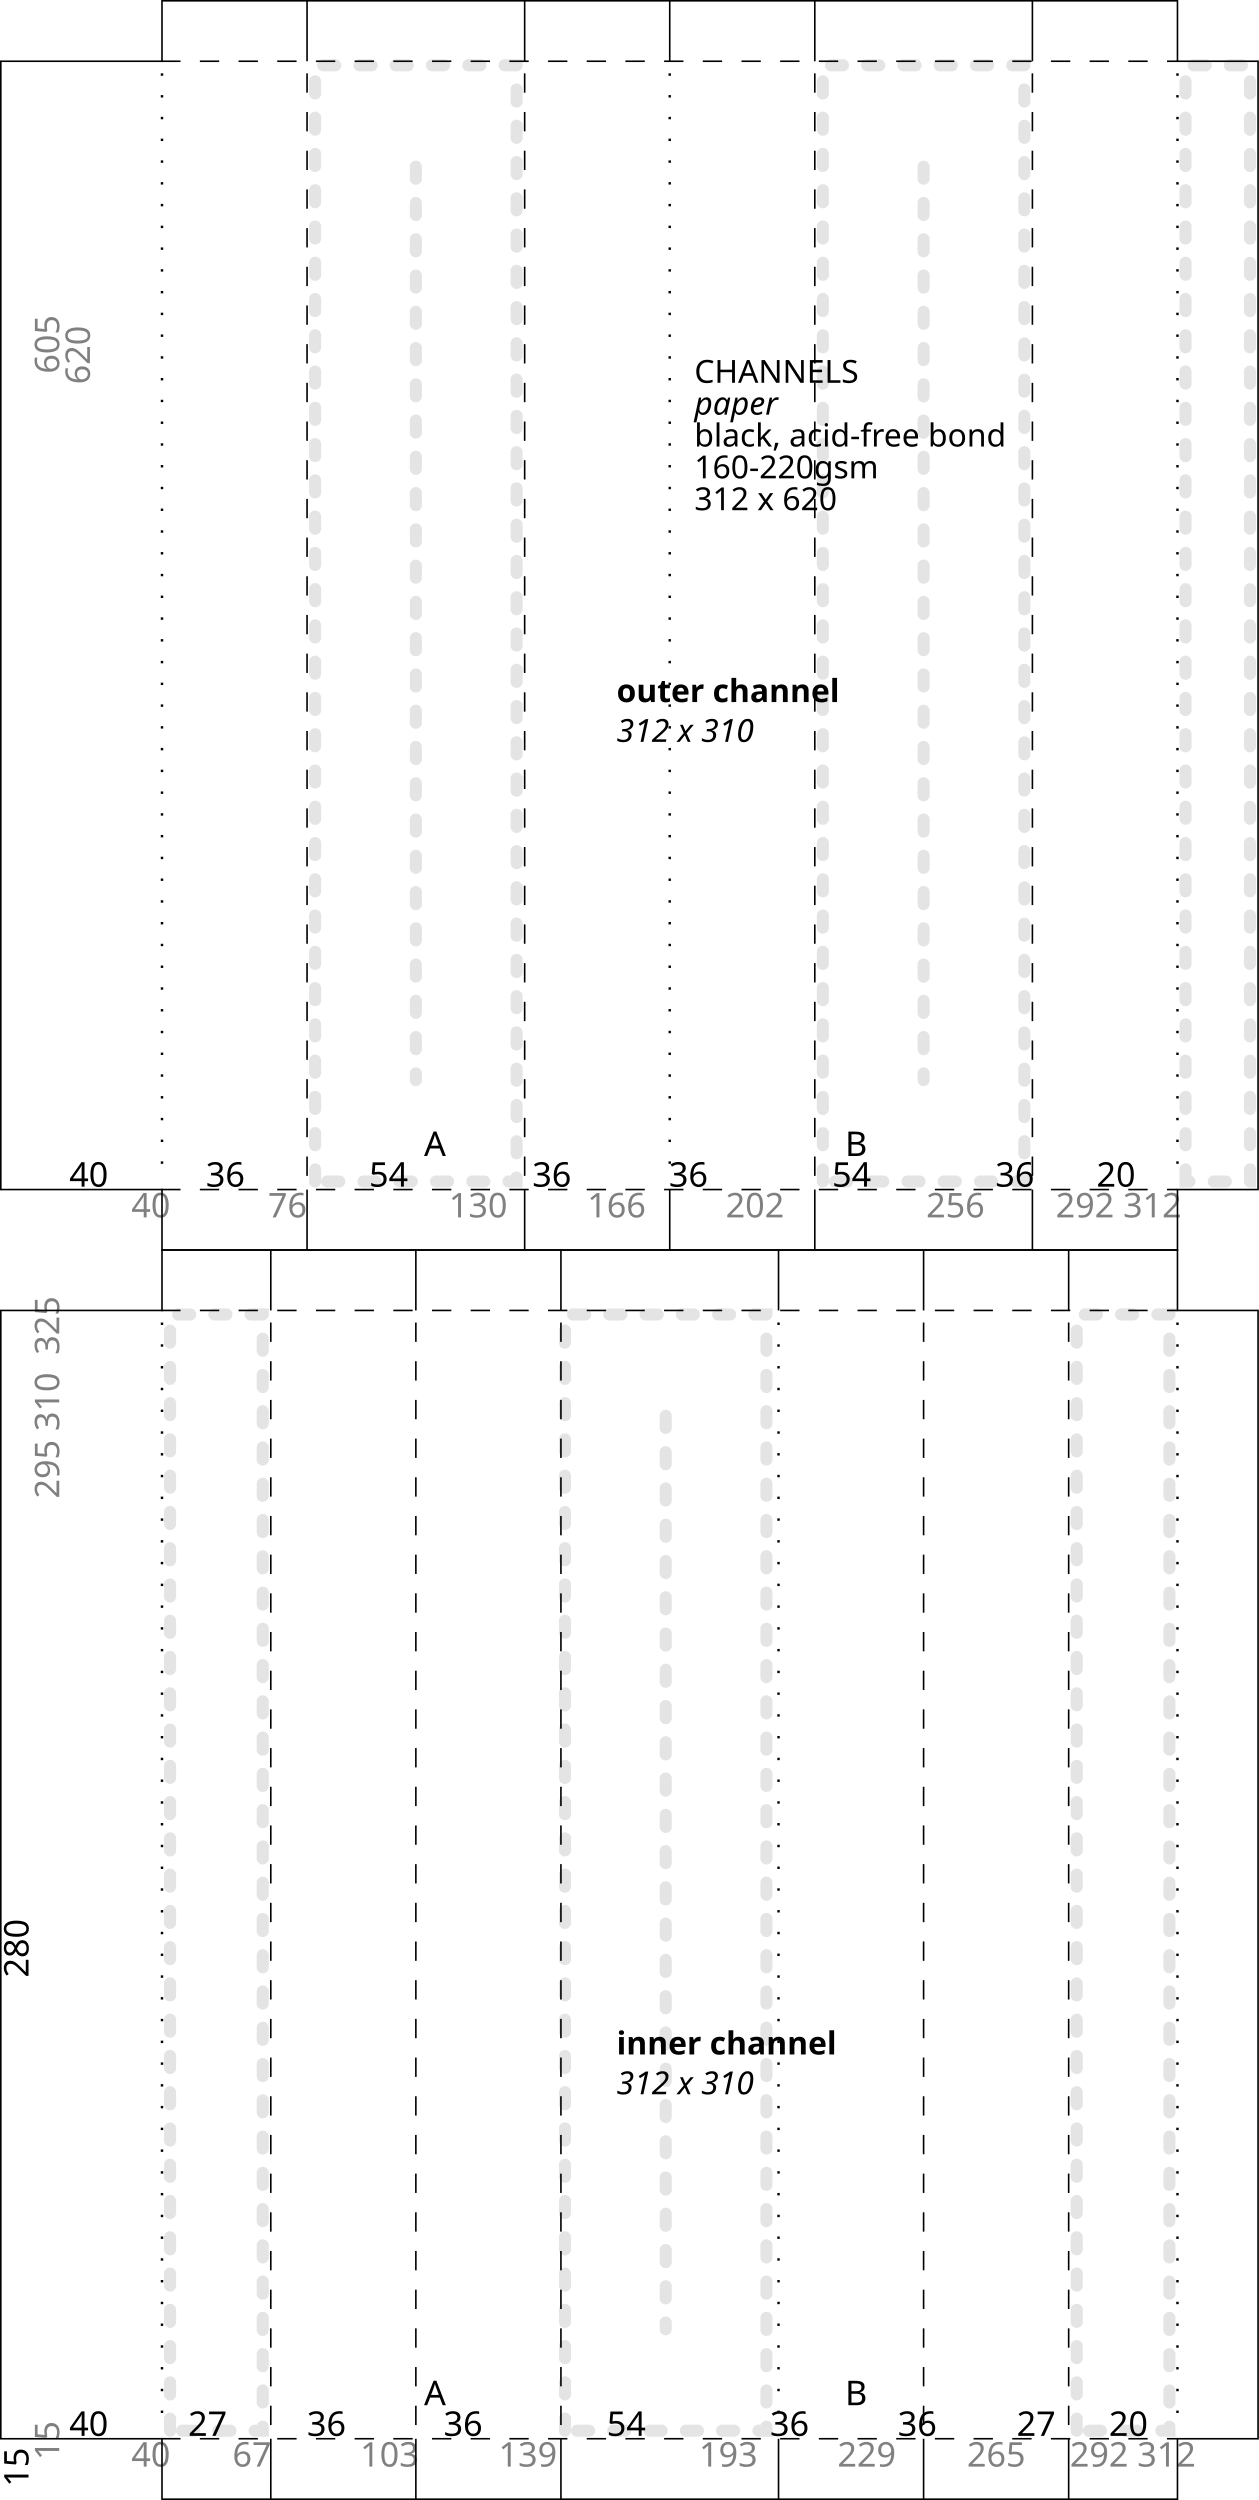
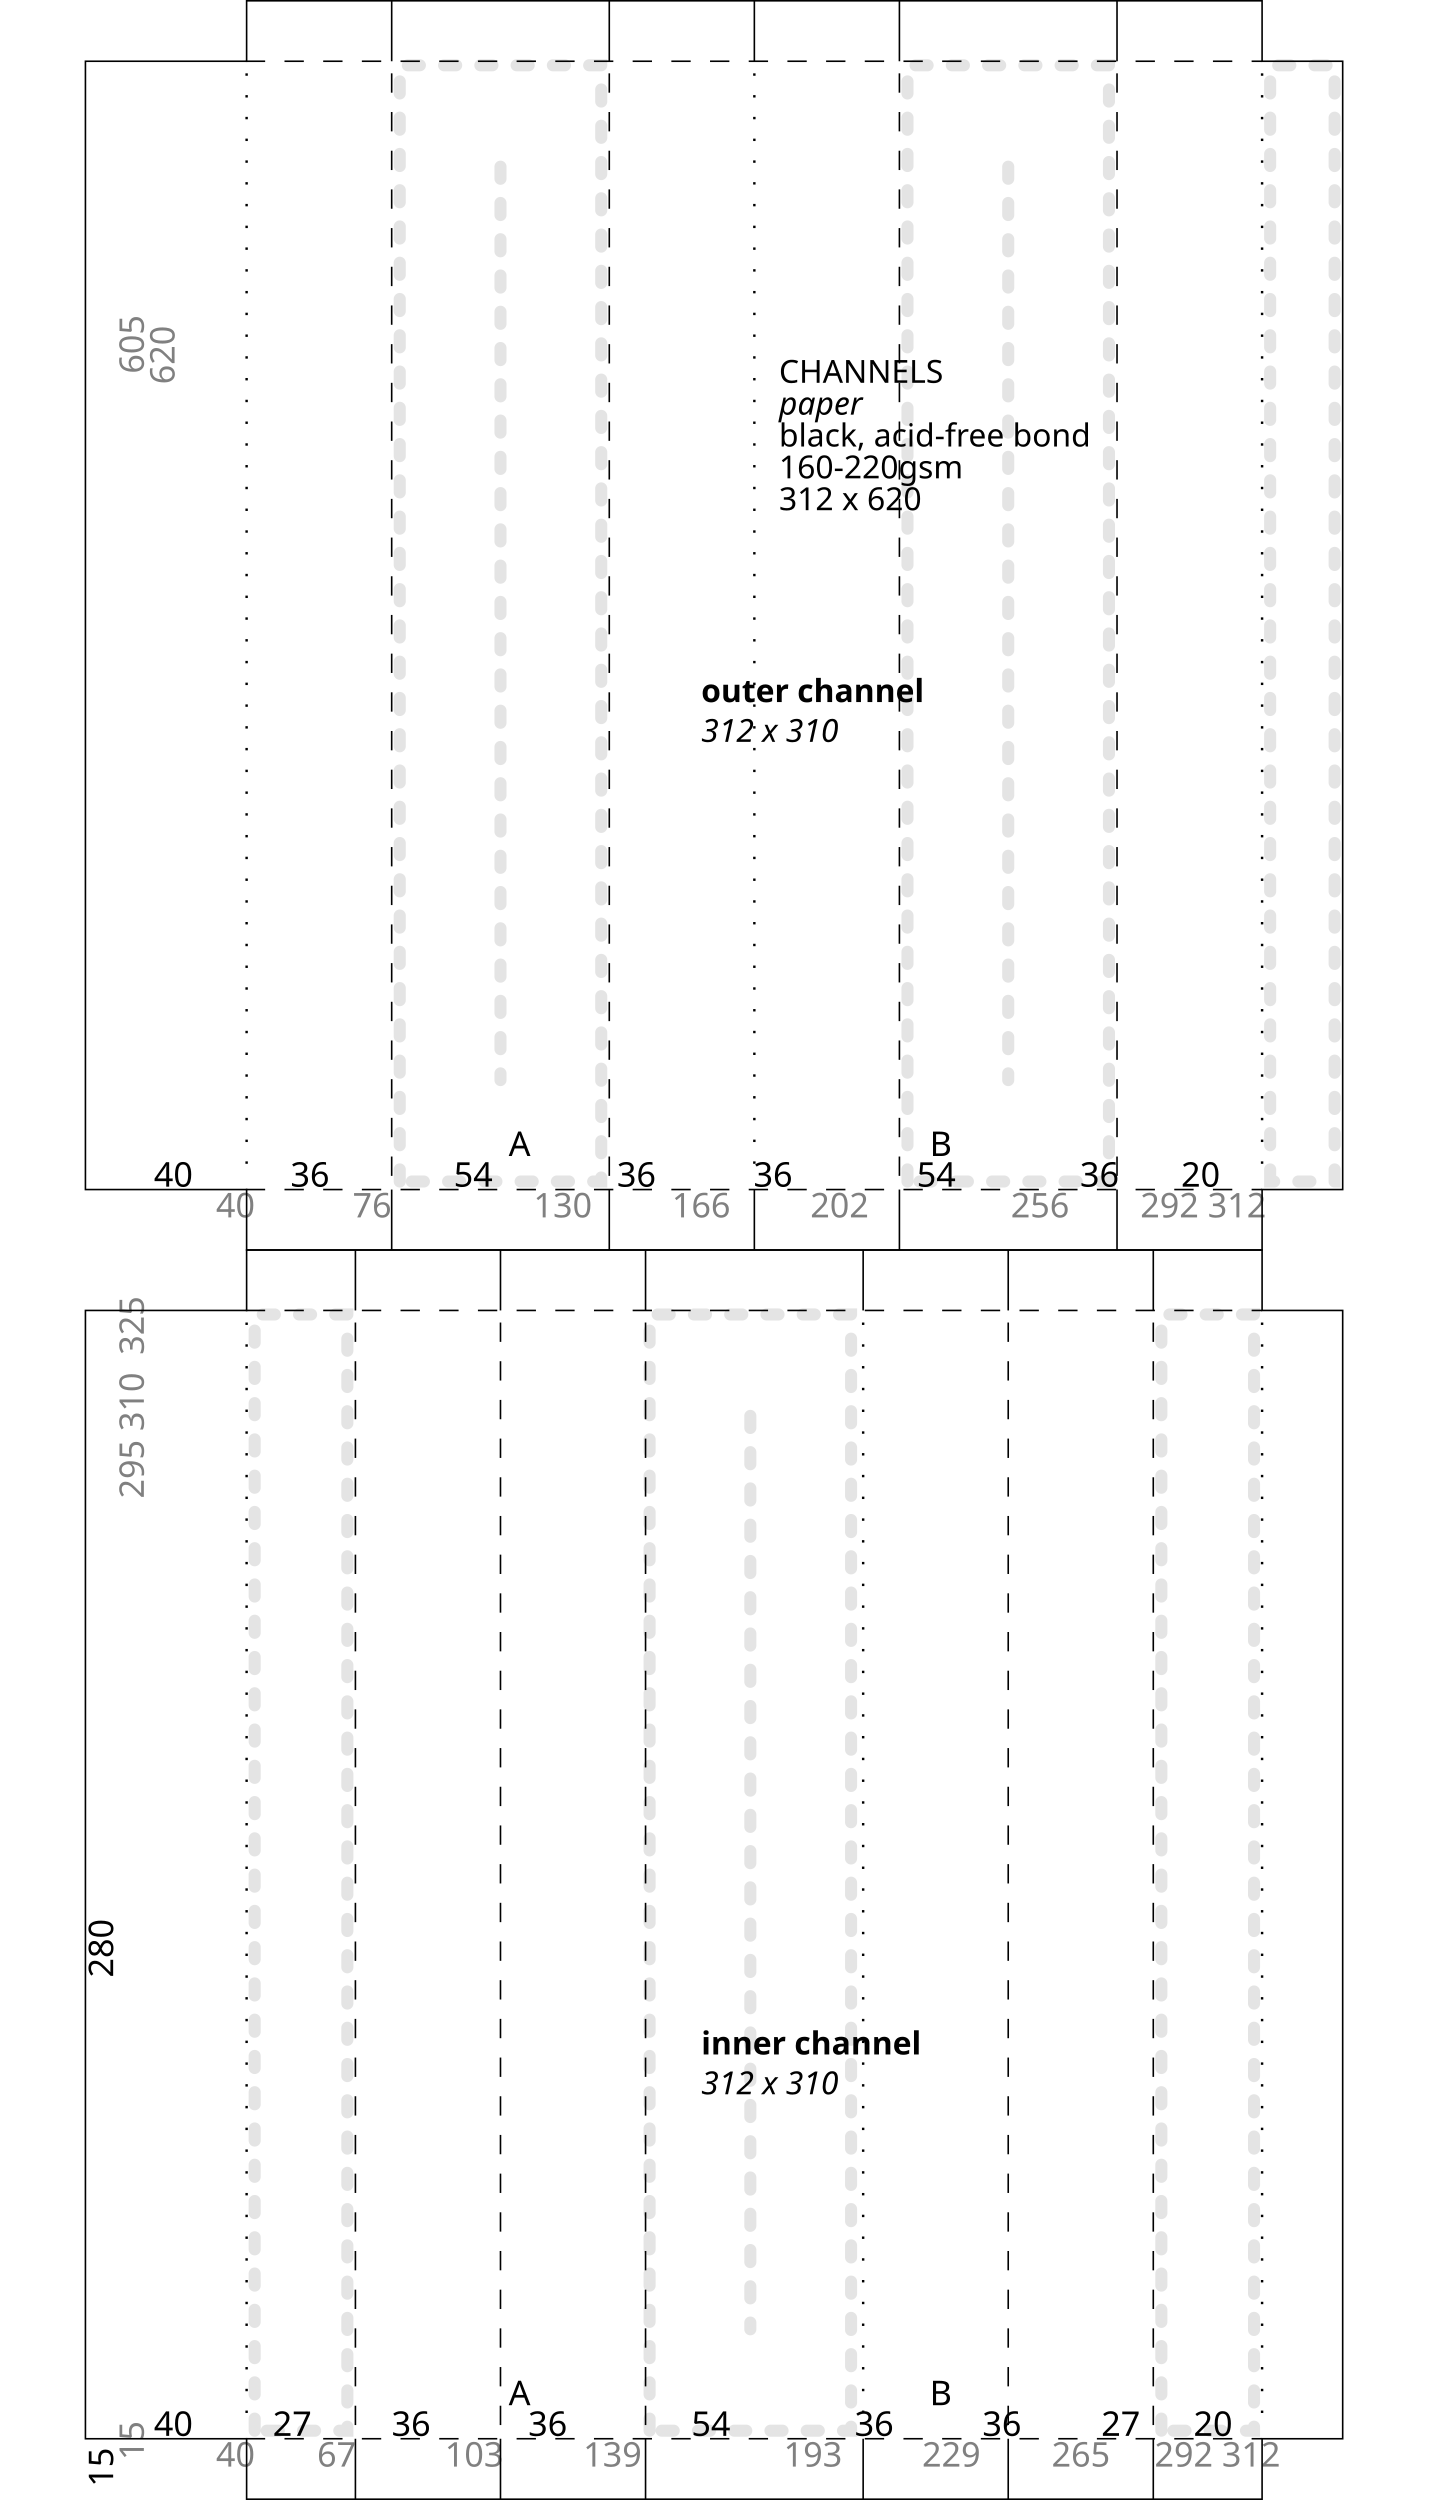
- <svg xmlns="http://www.w3.org/2000/svg" version="1.1" id="svg7883" height="620.4mm" width="312.4mm" viewBox="0 0 1180.724 2344.819">
+ <svg xmlns="http://www.w3.org/2000/svg" version="1.1" id="svg7883" height="620.4mm" width="355mm" viewBox="0 0 1341.732 2344.819">
  <defs id="defs7885" />
  <g id="layer1" transform="translate(54.04717,300.2629)">
-     <path style="display:inline;fill:none;stroke:#000000;stroke-width:2.268;stroke-linecap:butt;stroke-linejoin:miter;stroke-miterlimit:4;stroke-dasharray:2.268, 18.142;stroke-dashoffset:0;stroke-opacity:1" d="M 97.89,-231.477 V 804.114" id="path10007-7" />
-     <path id="path10009-6" d="M 233.953,-231.477 V 804.114" style="display:inline;fill:none;stroke:#000000;stroke-width:1.512;stroke-linecap:butt;stroke-linejoin:miter;stroke-miterlimit:4;stroke-dasharray:18.142, 18.142;stroke-dashoffset:0;stroke-opacity:1" />
-     <path style="display:inline;fill:none;stroke:#000000;stroke-width:1.512;stroke-linecap:butt;stroke-linejoin:miter;stroke-miterlimit:4;stroke-dasharray:18.142, 18.142;stroke-dashoffset:0;stroke-opacity:1" d="M 438.047,-231.476 V 804.115" id="path10011-1" />
-     <path id="path10013-4" d="M 574.11,-231.477 V 804.114" style="display:inline;fill:none;stroke:#000000;stroke-width:2.268;stroke-linecap:butt;stroke-linejoin:miter;stroke-miterlimit:4;stroke-dasharray:2.268, 18.142;stroke-dashoffset:0;stroke-opacity:1" />
-     <path style="display:inline;fill:none;stroke:#000000;stroke-width:1.512;stroke-linecap:butt;stroke-linejoin:miter;stroke-miterlimit:4;stroke-dasharray:18.142, 18.142;stroke-dashoffset:0;stroke-opacity:1" d="M 710.173,-231.477 V 804.114" id="path10015-2" />
-     <path id="path10017-3" d="M 914.268,-231.477 V 804.114" style="display:inline;fill:none;stroke:#000000;stroke-width:1.512;stroke-linecap:butt;stroke-linejoin:miter;stroke-miterlimit:4;stroke-dasharray:18.142, 18.142;stroke-dashoffset:0;stroke-opacity:1" />
-     <path style="display:inline;fill:none;stroke:#000000;stroke-width:2.268;stroke-linecap:butt;stroke-linejoin:miter;stroke-miterlimit:4;stroke-dasharray:2.268, 18.142;stroke-dashoffset:0;stroke-opacity:1" d="M 1050.331,-231.477 V 804.114" id="path10019-2" />
-     <text transform="matrix(0,-1.000001,0.9999987,0,0,0)" id="text7351-8" y="-27.288" x="-2032.081" style="font-style:normal;font-variant:normal;font-weight:normal;font-stretch:normal;font-size:12.8px;line-height:90%;font-family:'Trebuchet MS';-inkscape-font-specification:Sans;letter-spacing:0px;word-spacing:0px;writing-mode:lr-tb;display:inline;fill:#000000;fill-opacity:1;stroke:none;stroke-width:1.067" xml:space="preserve">
-       <tspan y="-27.288" x="-2032.081" id="tspan7353-9" style="font-size:32px;line-height:90%;fill:#000000;fill-opacity:1;stroke-width:1.067">15                                                     280</tspan>
-       <tspan y="1.512" x="-2032.081" style="font-size:32px;line-height:90%;fill:#000000;fill-opacity:0.498;stroke-width:1.067" id="tspan1447">   15                                                                                                        295 310  325                                                                                                        605 </tspan>
-       <tspan y="30.312" x="-2032.081" style="font-size:32px;line-height:90%;fill:#000000;fill-opacity:0.498;stroke-width:1.067" id="tspan1449">                                                                                                                                                                                                                                             620</tspan>
+     <path style="display:inline;fill:none;stroke:#000000;stroke-width:2.268;stroke-linecap:butt;stroke-linejoin:miter;stroke-miterlimit:4;stroke-dasharray:2.268, 18.142;stroke-dashoffset:0;stroke-opacity:1" d="M 177.26,-231.477 V 804.114" id="path10007-7" />
+     <path id="path10009-6" d="M 313.323,-231.477 V 804.114" style="display:inline;fill:none;stroke:#000000;stroke-width:1.512;stroke-linecap:butt;stroke-linejoin:miter;stroke-miterlimit:4;stroke-dasharray:18.142, 18.142;stroke-dashoffset:0;stroke-opacity:1" />
+     <path style="display:inline;fill:none;stroke:#000000;stroke-width:1.512;stroke-linecap:butt;stroke-linejoin:miter;stroke-miterlimit:4;stroke-dasharray:18.142, 18.142;stroke-dashoffset:0;stroke-opacity:1" d="M 517.417,-231.476 V 804.115" id="path10011-1" />
+     <path id="path10013-4" d="M 653.48,-231.477 V 804.114" style="display:inline;fill:none;stroke:#000000;stroke-width:2.268;stroke-linecap:butt;stroke-linejoin:miter;stroke-miterlimit:4;stroke-dasharray:2.268, 18.142;stroke-dashoffset:0;stroke-opacity:1" />
+     <path style="display:inline;fill:none;stroke:#000000;stroke-width:1.512;stroke-linecap:butt;stroke-linejoin:miter;stroke-miterlimit:4;stroke-dasharray:18.142, 18.142;stroke-dashoffset:0;stroke-opacity:1" d="M 789.543,-231.477 V 804.114" id="path10015-2" />
+     <path id="path10017-3" d="M 993.638,-231.477 V 804.114" style="display:inline;fill:none;stroke:#000000;stroke-width:1.512;stroke-linecap:butt;stroke-linejoin:miter;stroke-miterlimit:4;stroke-dasharray:18.142, 18.142;stroke-dashoffset:0;stroke-opacity:1" />
+     <path style="display:inline;fill:none;stroke:#000000;stroke-width:2.268;stroke-linecap:butt;stroke-linejoin:miter;stroke-miterlimit:4;stroke-dasharray:2.268, 18.142;stroke-dashoffset:0;stroke-opacity:1" d="M 1129.7,-231.477 V 804.114" id="path10019-2" />
+     <text transform="matrix(0,-1.000001,0.9999987,0,0,0)" id="text7351-8" y="52.083" x="-2032.081" style="font-style:normal;font-variant:normal;font-weight:normal;font-stretch:normal;font-size:12.8px;line-height:90%;font-family:'Trebuchet MS';-inkscape-font-specification:Sans;letter-spacing:0px;word-spacing:0px;writing-mode:lr-tb;display:inline;fill:#000000;fill-opacity:1;stroke:none;stroke-width:1.067" xml:space="preserve">
+       <tspan y="52.083" x="-2032.081" id="tspan7353-9" style="font-size:32px;line-height:90%;fill:#000000;fill-opacity:1;stroke-width:1.067">15                                                     280</tspan>
+       <tspan y="80.883" x="-2032.081" style="font-size:32px;line-height:90%;fill:#000000;fill-opacity:0.498;stroke-width:1.067" id="tspan1447">   15                                                                                                        295 310  325                                                                                                        605 </tspan>
+       <tspan y="109.683" x="-2032.081" style="font-size:32px;line-height:90%;fill:#000000;fill-opacity:0.498;stroke-width:1.067" id="tspan1449">                                                                                                                                                                                                                                             620</tspan>
    </text>
-     <text xml:space="preserve" style="font-style:normal;font-variant:normal;font-weight:normal;font-stretch:normal;font-size:12.8px;line-height:0%;font-family:'Trebuchet MS';-inkscape-font-specification:Sans;letter-spacing:0px;word-spacing:0px;writing-mode:lr-tb;display:inline;fill:#000000;fill-opacity:1;stroke:none;stroke-width:1.067" x="597.19" y="58.797" id="text5435">
-       <tspan x="597.19" y="58.797" id="tspan14819" style="font-style:normal;font-size:29.867px;line-height:1;stroke-width:1.067">CHANNELS</tspan>
-       <tspan x="597.19" y="88.663" id="tspan7488" style="font-style:italic;font-size:29.867px;line-height:1;stroke-width:1.067">paper</tspan>
-       <tspan x="597.19" y="118.53" id="tspan7486" style="font-size:29.867px;line-height:1;stroke-width:1.067">black, acid-free bond</tspan>
-       <tspan x="597.19" y="148.397" id="tspan7494" style="font-size:29.867px;line-height:1;stroke-width:1.067">160-220gsm</tspan>
-       <tspan x="597.19" y="178.263" id="tspan9903" style="font-size:29.867px;line-height:1;stroke-width:1.067">312 x 620</tspan>
+     <text xml:space="preserve" style="font-style:normal;font-variant:normal;font-weight:normal;font-stretch:normal;font-size:12.8px;line-height:0%;font-family:'Trebuchet MS';-inkscape-font-specification:Sans;letter-spacing:0px;word-spacing:0px;writing-mode:lr-tb;display:inline;fill:#000000;fill-opacity:1;stroke:none;stroke-width:1.067" x="676.56" y="58.797" id="text5435">
+       <tspan x="676.56" y="58.797" id="tspan14819" style="font-style:normal;font-size:29.867px;line-height:1;stroke-width:1.067">CHANNELS</tspan>
+       <tspan x="676.56" y="88.663" id="tspan7488" style="font-style:italic;font-size:29.867px;line-height:1;stroke-width:1.067">paper</tspan>
+       <tspan x="676.56" y="118.53" id="tspan7486" style="font-size:29.867px;line-height:1;stroke-width:1.067">black, acid-free bond</tspan>
+       <tspan x="676.56" y="148.397" id="tspan7494" style="font-size:29.867px;line-height:1;stroke-width:1.067">160-220gsm</tspan>
+       <tspan x="676.56" y="178.263" id="tspan9903" style="font-size:29.867px;line-height:1;stroke-width:1.067">312 x 620</tspan>
    </text>
-     <text xml:space="preserve" style="font-style:normal;font-variant:normal;font-weight:normal;font-stretch:normal;font-size:12.8px;line-height:0%;font-family:'Trebuchet MS';-inkscape-font-specification:Sans;letter-spacing:0px;word-spacing:0px;writing-mode:lr-tb;fill:#000000;fill-opacity:1;stroke:none;stroke-width:1.067" x="524.272" y="358.25" id="text6830">
-       <tspan id="tspan6832" x="524.272" y="358.25" style="font-weight:bold;font-size:29.867px;line-height:1.25;stroke-width:1.067">outer channel</tspan>
-       <tspan x="524.272" y="395.583" style="font-style:italic;font-weight:normal;font-size:29.867px;line-height:1.25;stroke-width:1.067" id="tspan7145">312 x 310</tspan>
+     <text xml:space="preserve" style="font-style:normal;font-variant:normal;font-weight:normal;font-stretch:normal;font-size:12.8px;line-height:0%;font-family:'Trebuchet MS';-inkscape-font-specification:Sans;letter-spacing:0px;word-spacing:0px;writing-mode:lr-tb;fill:#000000;fill-opacity:1;stroke:none;stroke-width:1.067" x="603.642" y="358.25" id="text6830">
+       <tspan id="tspan6832" x="603.642" y="358.25" style="font-weight:bold;font-size:29.867px;line-height:1.25;stroke-width:1.067">outer channel</tspan>
+       <tspan x="603.642" y="395.583" style="font-style:italic;font-weight:normal;font-size:29.867px;line-height:1.25;stroke-width:1.067" id="tspan7145">312 x 310</tspan>
    </text>
-     <path style="fill:none;stroke:#000000;stroke-width:1.512;stroke-miterlimit:4;stroke-dasharray:none;stroke-dashoffset:0;stroke-opacity:1" d="m 97.89,-242.814 -10e-7,-56.693 H 1050.331 v 56.693 l 75.591,9e-5 V 815.454 l -75.591,-5e-5 v 56.693 H 97.89 l 10e-7,-56.693 -151.181,-6e-5 V -242.814 Z" id="rect4591" />
-     <path style="opacity:1;vector-effect:none;fill:none;fill-opacity:1;stroke:#000000;stroke-width:1.512;stroke-linecap:butt;stroke-linejoin:miter;stroke-miterlimit:4;stroke-dasharray:18.142, 18.142;stroke-dashoffset:0;stroke-opacity:1" d="m 97.134,815.452 953.197,10e-4" id="path1443" />
-     <path id="path1445" d="M 97.134,-242.816 H 1050.331" style="opacity:1;vector-effect:none;fill:none;fill-opacity:1;stroke:#000000;stroke-width:1.512;stroke-linecap:butt;stroke-linejoin:miter;stroke-miterlimit:4;stroke-dasharray:18.142, 18.142;stroke-dashoffset:0;stroke-opacity:1" />
-     <text id="text1461" y="783.969" x="10.889" style="font-style:normal;font-variant:normal;font-weight:normal;font-stretch:normal;font-size:12.8px;line-height:0%;font-family:'Trebuchet MS';-inkscape-font-specification:Sans;letter-spacing:0px;word-spacing:0px;writing-mode:lr-tb;display:inline;fill:#000000;fill-opacity:1;stroke:none;stroke-width:1.067" xml:space="preserve">
-       <tspan dx="0 0 0 0 0 0 0 0 0 0 0 0 0 0 0 0 0 0 0 0 0 0 0 0 0 0 0 0 0 0 0 0 0 0 0 0 0 0 0 0 0 0 0 0 0 0 0 0 0 0 0 0 0 0 0 0 0 0 0 0 0 0 0 0 0 0 0 0 0 0 0 0 0 0 0 0 0 0 0 0 0 0 0 0 0 0" style="font-size:32px;line-height:90%;fill:#000000;fill-opacity:1;stroke-width:1.067" id="tspan1455" y="783.969" x="10.889">                                        A                                             B</tspan>
-       <tspan id="tspan1457" style="font-size:32px;line-height:90%;fill:#000000;fill-opacity:1;stroke-width:1.067" y="812.769" x="10.889">40           36              54              36           36              54              36       20</tspan>
-       <tspan id="tspan1459" style="font-style:normal;font-weight:normal;font-size:32px;line-height:90%;-inkscape-font-specification:Sans;fill:#000000;fill-opacity:0.498;stroke-width:1.067" y="841.569" x="10.889">       40           76                130         166         202                256        292 312</tspan>
+     <path style="fill:none;stroke:#000000;stroke-width:1.512;stroke-miterlimit:4;stroke-dasharray:none;stroke-dashoffset:0;stroke-opacity:1" d="m 177.26,-242.814 v -56.693 h 952.44 v 56.693 l 75.591,9e-5 V 815.454 l -75.591,-5e-5 v 56.693 H 177.26 v -56.693 l -151.181,-6e-5 V -242.814 Z" id="rect4591" />
+     <path style="opacity:1;vector-effect:none;fill:none;fill-opacity:1;stroke:#000000;stroke-width:1.512;stroke-linecap:butt;stroke-linejoin:miter;stroke-miterlimit:4;stroke-dasharray:18.142, 18.142;stroke-dashoffset:0;stroke-opacity:1" d="m 176.504,815.452 953.196,10e-4" id="path1443" />
+     <path id="path1445" d="M 176.504,-242.816 H 1129.7" style="opacity:1;vector-effect:none;fill:none;fill-opacity:1;stroke:#000000;stroke-width:1.512;stroke-linecap:butt;stroke-linejoin:miter;stroke-miterlimit:4;stroke-dasharray:18.142, 18.142;stroke-dashoffset:0;stroke-opacity:1" />
+     <text id="text1461" y="783.969" x="90.259" style="font-style:normal;font-variant:normal;font-weight:normal;font-stretch:normal;font-size:12.8px;line-height:0%;font-family:'Trebuchet MS';-inkscape-font-specification:Sans;letter-spacing:0px;word-spacing:0px;writing-mode:lr-tb;display:inline;fill:#000000;fill-opacity:1;stroke:none;stroke-width:1.067" xml:space="preserve">
+       <tspan dx="0 0 0 0 0 0 0 0 0 0 0 0 0 0 0 0 0 0 0 0 0 0 0 0 0 0 0 0 0 0 0 0 0 0 0 0 0 0 0 0 0 0 0 0 0 0 0 0 0 0 0 0 0 0 0 0 0 0 0 0 0 0 0 0 0 0 0 0 0 0 0 0 0 0 0 0 0 0 0 0 0 0 0 0 0 0" style="font-size:32px;line-height:90%;fill:#000000;fill-opacity:1;stroke-width:1.067" id="tspan1455" y="783.969" x="90.259">                                        A                                             B</tspan>
+       <tspan id="tspan1457" style="font-size:32px;line-height:90%;fill:#000000;fill-opacity:1;stroke-width:1.067" y="812.769" x="90.259">40           36              54              36           36              54              36       20</tspan>
+       <tspan id="tspan1459" style="font-style:normal;font-weight:normal;font-size:32px;line-height:90%;-inkscape-font-specification:Sans;fill:#000000;fill-opacity:0.498;stroke-width:1.067" y="841.569" x="90.259">       40           76                130         166         202                256        292 312</tspan>
    </text>
-     <path id="path751" d="M 97.89,940.177 V 1975.767" style="display:inline;fill:none;stroke:#000000;stroke-width:2.268;stroke-linecap:butt;stroke-linejoin:miter;stroke-miterlimit:4;stroke-dasharray:2.268, 18.142;stroke-dashoffset:0;stroke-opacity:1" />
-     <path style="display:inline;fill:none;stroke:#000000;stroke-width:1.512;stroke-linecap:butt;stroke-linejoin:miter;stroke-miterlimit:4;stroke-dasharray:18.142, 18.142;stroke-dashoffset:0;stroke-opacity:1" d="M 336,940.177 V 1975.767" id="path753" />
-     <path id="path755" d="M 472.063,940.178 V 1975.768" style="display:inline;fill:none;stroke:#000000;stroke-width:1.512;stroke-linecap:butt;stroke-linejoin:miter;stroke-miterlimit:4;stroke-dasharray:18.142, 18.142;stroke-dashoffset:0;stroke-opacity:1" />
-     <path style="display:inline;fill:none;stroke:#000000;stroke-width:2.268;stroke-linecap:butt;stroke-linejoin:miter;stroke-miterlimit:4;stroke-dasharray:2.268, 18.142;stroke-dashoffset:0;stroke-opacity:1" d="M 676.158,940.177 V 1975.767" id="path757" />
-     <path id="path759" d="M 812.221,940.177 V 1975.767" style="display:inline;fill:none;stroke:#000000;stroke-width:1.512;stroke-linecap:butt;stroke-linejoin:miter;stroke-miterlimit:4;stroke-dasharray:18.142, 18.142;stroke-dashoffset:0;stroke-opacity:1" />
-     <path style="display:inline;fill:none;stroke:#000000;stroke-width:1.512;stroke-linecap:butt;stroke-linejoin:miter;stroke-miterlimit:4;stroke-dasharray:18.142, 18.142;stroke-dashoffset:0;stroke-opacity:1" d="M 948.284,940.177 V 1975.767" id="path761" />
-     <path id="path763" d="M 1050.331,940.177 V 1975.767" style="display:inline;fill:none;stroke:#000000;stroke-width:2.268;stroke-linecap:butt;stroke-linejoin:miter;stroke-miterlimit:4;stroke-dasharray:2.268, 18.142;stroke-dashoffset:0;stroke-opacity:1" />
-     <text id="text769" y="1626.683" x="524.272" style="font-style:normal;font-variant:normal;font-weight:normal;font-stretch:normal;font-size:12.8px;line-height:0%;font-family:'Trebuchet MS';-inkscape-font-specification:Sans;letter-spacing:0px;word-spacing:0px;writing-mode:lr-tb;fill:#000000;fill-opacity:1;stroke:none;stroke-width:1.067" xml:space="preserve">
-       <tspan style="font-weight:bold;font-size:29.867px;line-height:1.25;stroke-width:1.067" y="1626.683" x="524.272" id="tspan765">inner channel</tspan>
-       <tspan id="tspan767" style="font-style:italic;font-weight:normal;font-size:29.867px;line-height:1.25;stroke-width:1.067" y="1664.016" x="524.272">312 x 310</tspan>
+     <path id="path751" d="M 177.26,940.177 V 1975.767" style="display:inline;fill:none;stroke:#000000;stroke-width:2.268;stroke-linecap:butt;stroke-linejoin:miter;stroke-miterlimit:4;stroke-dasharray:2.268, 18.142;stroke-dashoffset:0;stroke-opacity:1" />
+     <path style="display:inline;fill:none;stroke:#000000;stroke-width:1.512;stroke-linecap:butt;stroke-linejoin:miter;stroke-miterlimit:4;stroke-dasharray:18.142, 18.142;stroke-dashoffset:0;stroke-opacity:1" d="M 415.37,940.177 V 1975.767" id="path753" />
+     <path id="path755" d="M 551.433,940.178 V 1975.768" style="display:inline;fill:none;stroke:#000000;stroke-width:1.512;stroke-linecap:butt;stroke-linejoin:miter;stroke-miterlimit:4;stroke-dasharray:18.142, 18.142;stroke-dashoffset:0;stroke-opacity:1" />
+     <path style="display:inline;fill:none;stroke:#000000;stroke-width:2.268;stroke-linecap:butt;stroke-linejoin:miter;stroke-miterlimit:4;stroke-dasharray:2.268, 18.142;stroke-dashoffset:0;stroke-opacity:1" d="M 755.528,940.177 V 1975.767" id="path757" />
+     <path id="path759" d="M 891.591,940.177 V 1975.767" style="display:inline;fill:none;stroke:#000000;stroke-width:1.512;stroke-linecap:butt;stroke-linejoin:miter;stroke-miterlimit:4;stroke-dasharray:18.142, 18.142;stroke-dashoffset:0;stroke-opacity:1" />
+     <path style="display:inline;fill:none;stroke:#000000;stroke-width:1.512;stroke-linecap:butt;stroke-linejoin:miter;stroke-miterlimit:4;stroke-dasharray:18.142, 18.142;stroke-dashoffset:0;stroke-opacity:1" d="M 1027.653,940.177 V 1975.767" id="path761" />
+     <path id="path763" d="M 1129.7,940.177 V 1975.767" style="display:inline;fill:none;stroke:#000000;stroke-width:2.268;stroke-linecap:butt;stroke-linejoin:miter;stroke-miterlimit:4;stroke-dasharray:2.268, 18.142;stroke-dashoffset:0;stroke-opacity:1" />
+     <text id="text769" y="1626.683" x="603.642" style="font-style:normal;font-variant:normal;font-weight:normal;font-stretch:normal;font-size:12.8px;line-height:0%;font-family:'Trebuchet MS';-inkscape-font-specification:Sans;letter-spacing:0px;word-spacing:0px;writing-mode:lr-tb;fill:#000000;fill-opacity:1;stroke:none;stroke-width:1.067" xml:space="preserve">
+       <tspan style="font-weight:bold;font-size:29.867px;line-height:1.25;stroke-width:1.067" y="1626.683" x="603.642" id="tspan765">inner channel</tspan>
+       <tspan id="tspan767" style="font-style:italic;font-weight:normal;font-size:29.867px;line-height:1.25;stroke-width:1.067" y="1664.016" x="603.642">312 x 310</tspan>
    </text>
-     <path id="path771" d="m 97.89,928.839 -10e-7,-56.693 H 1050.331 v 56.693 l 75.591,1.6e-4 V 1987.107 h -75.591 v 56.693 H 97.89 l 10e-7,-56.693 -151.181,-10e-5 V 928.839 Z" style="fill:none;stroke:#000000;stroke-width:1.512;stroke-miterlimit:4;stroke-dasharray:none;stroke-dashoffset:0;stroke-opacity:1" />
-     <path id="path773" d="m 97.134,1987.106 953.197,10e-4" style="opacity:1;vector-effect:none;fill:none;fill-opacity:1;stroke:#000000;stroke-width:1.512;stroke-linecap:butt;stroke-linejoin:miter;stroke-miterlimit:4;stroke-dasharray:18.142, 18.142;stroke-dashoffset:0;stroke-opacity:1" />
-     <path style="opacity:1;vector-effect:none;fill:none;fill-opacity:1;stroke:#000000;stroke-width:1.512;stroke-linecap:butt;stroke-linejoin:miter;stroke-miterlimit:4;stroke-dasharray:18.142, 18.142;stroke-dashoffset:0;stroke-opacity:1" d="M 97.134,928.838 H 1050.331" id="path775" />
-     <text xml:space="preserve" style="font-style:normal;font-variant:normal;font-weight:normal;font-stretch:normal;font-size:12.8px;line-height:0%;font-family:'Trebuchet MS';-inkscape-font-specification:Sans;letter-spacing:0px;word-spacing:0px;writing-mode:lr-tb;display:inline;fill:#000000;fill-opacity:1;stroke:none;stroke-width:1.067" x="10.889" y="1955.622" id="text783">
-       <tspan x="10.889" y="1955.622" id="tspan777" style="font-size:32px;line-height:90%;fill:#000000;fill-opacity:1;stroke-width:1.067" dx="0 0 0 0 0 0 0 0 0 0 0 0 0 0 0 0 0 0 0 0 0 0 0 0 0 0 0 0 0 0 0 0 0 0 0 0 0 0 0 0 0 0 0 0 0 0 0 0 0 0 0 0 0 0 0 0 0 0 0 0 0 0 0 0 0 0 0 0 0 0 0 0 0 0 0 0 0 0 0 0 0 0 0 0 0 0">                                        A                                             B</tspan>
-       <tspan x="10.889" y="1984.422" style="font-size:32px;line-height:90%;fill:#000000;fill-opacity:1;stroke-width:1.067" id="tspan779">40         27         36           36              54              36          36         27      20</tspan>
-       <tspan x="10.889" y="2013.222" style="font-style:normal;font-weight:normal;font-size:32px;line-height:90%;-inkscape-font-specification:Sans;fill:#000000;fill-opacity:0.498;stroke-width:1.067" id="tspan781">       40       67          103         139                193         229        265     292 312</tspan>
+     <path id="path771" d="m 177.26,928.839 v -56.693 h 952.44 v 56.693 l 75.591,1.6e-4 V 1987.107 h -75.591 v 56.693 H 177.26 v -56.693 l -151.181,-10e-5 V 928.839 Z" style="fill:none;stroke:#000000;stroke-width:1.512;stroke-miterlimit:4;stroke-dasharray:none;stroke-dashoffset:0;stroke-opacity:1" />
+     <path id="path773" d="m 176.504,1987.106 953.196,10e-4" style="opacity:1;vector-effect:none;fill:none;fill-opacity:1;stroke:#000000;stroke-width:1.512;stroke-linecap:butt;stroke-linejoin:miter;stroke-miterlimit:4;stroke-dasharray:18.142, 18.142;stroke-dashoffset:0;stroke-opacity:1" />
+     <path style="opacity:1;vector-effect:none;fill:none;fill-opacity:1;stroke:#000000;stroke-width:1.512;stroke-linecap:butt;stroke-linejoin:miter;stroke-miterlimit:4;stroke-dasharray:18.142, 18.142;stroke-dashoffset:0;stroke-opacity:1" d="M 176.504,928.838 H 1129.7" id="path775" />
+     <text xml:space="preserve" style="font-style:normal;font-variant:normal;font-weight:normal;font-stretch:normal;font-size:12.8px;line-height:0%;font-family:'Trebuchet MS';-inkscape-font-specification:Sans;letter-spacing:0px;word-spacing:0px;writing-mode:lr-tb;display:inline;fill:#000000;fill-opacity:1;stroke:none;stroke-width:1.067" x="90.259" y="1955.622" id="text783">
+       <tspan x="90.259" y="1955.622" id="tspan777" style="font-size:32px;line-height:90%;fill:#000000;fill-opacity:1;stroke-width:1.067" dx="0 0 0 0 0 0 0 0 0 0 0 0 0 0 0 0 0 0 0 0 0 0 0 0 0 0 0 0 0 0 0 0 0 0 0 0 0 0 0 0 0 0 0 0 0 0 0 0 0 0 0 0 0 0 0 0 0 0 0 0 0 0 0 0 0 0 0 0 0 0 0 0 0 0 0 0 0 0 0 0 0 0 0 0 0 0">                                        A                                             B</tspan>
+       <tspan x="90.259" y="1984.422" style="font-size:32px;line-height:90%;fill:#000000;fill-opacity:1;stroke-width:1.067" id="tspan779">40         27         36           36              54              36          36         27      20</tspan>
+       <tspan x="90.259" y="2013.222" style="font-style:normal;font-weight:normal;font-size:32px;line-height:90%;-inkscape-font-specification:Sans;fill:#000000;fill-opacity:0.498;stroke-width:1.067" id="tspan781">       40       67          103         139                193         229        265     292 312</tspan>
    </text>
-     <path id="path785" d="M 199.937,940.177 V 1975.767" style="display:inline;fill:none;stroke:#000000;stroke-width:1.512;stroke-linecap:butt;stroke-linejoin:miter;stroke-miterlimit:4;stroke-dasharray:18.142, 18.142;stroke-dashoffset:0;stroke-opacity:1" />
-     <path id="path55" d="m 336,1987.107 v 56.692" style="display:inline;fill:none;stroke:#000000;stroke-width:1.512;stroke-linecap:butt;stroke-linejoin:miter;stroke-miterlimit:4;stroke-dasharray:none;stroke-dashoffset:0;stroke-opacity:1" />
-     <path style="display:inline;fill:none;stroke:#000000;stroke-width:1.512;stroke-linecap:butt;stroke-linejoin:miter;stroke-miterlimit:4;stroke-dasharray:none;stroke-dashoffset:0;stroke-opacity:1" d="m 472.063,1987.108 v 56.692" id="path57" />
-     <path id="path59" d="m 676.158,1987.107 v 56.692" style="display:inline;fill:none;stroke:#000000;stroke-width:1.512;stroke-linecap:butt;stroke-linejoin:miter;stroke-miterlimit:4;stroke-dasharray:none;stroke-dashoffset:0;stroke-opacity:1" />
-     <path style="display:inline;fill:none;stroke:#000000;stroke-width:1.512;stroke-linecap:butt;stroke-linejoin:miter;stroke-miterlimit:4;stroke-dasharray:none;stroke-dashoffset:0;stroke-opacity:1" d="m 812.221,1987.107 v 56.692" id="path61" />
-     <path id="path63" d="m 948.284,1987.107 v 56.692" style="display:inline;fill:none;stroke:#000000;stroke-width:1.512;stroke-linecap:butt;stroke-linejoin:miter;stroke-miterlimit:4;stroke-dasharray:none;stroke-dashoffset:0;stroke-opacity:1" />
-     <path style="display:inline;fill:none;stroke:#000000;stroke-width:1.512;stroke-linecap:butt;stroke-linejoin:miter;stroke-miterlimit:4;stroke-dasharray:none;stroke-dashoffset:0;stroke-opacity:1" d="m 199.937,1987.107 v 56.692" id="path67" />
-     <path style="display:inline;fill:none;stroke:#000000;stroke-width:1.512;stroke-linecap:butt;stroke-linejoin:miter;stroke-miterlimit:4;stroke-dasharray:none;stroke-dashoffset:0;stroke-opacity:1" d="m 336,872.146 v 56.692" id="path879" />
-     <path id="path881" d="m 472.063,872.147 v 56.692" style="display:inline;fill:none;stroke:#000000;stroke-width:1.512;stroke-linecap:butt;stroke-linejoin:miter;stroke-miterlimit:4;stroke-dasharray:none;stroke-dashoffset:0;stroke-opacity:1" />
-     <path style="display:inline;fill:none;stroke:#000000;stroke-width:1.512;stroke-linecap:butt;stroke-linejoin:miter;stroke-miterlimit:4;stroke-dasharray:none;stroke-dashoffset:0;stroke-opacity:1" d="m 676.158,872.146 v 56.692" id="path883" />
-     <path id="path885" d="m 812.221,872.146 v 56.692" style="display:inline;fill:none;stroke:#000000;stroke-width:1.512;stroke-linecap:butt;stroke-linejoin:miter;stroke-miterlimit:4;stroke-dasharray:none;stroke-dashoffset:0;stroke-opacity:1" />
-     <path style="display:inline;fill:none;stroke:#000000;stroke-width:1.512;stroke-linecap:butt;stroke-linejoin:miter;stroke-miterlimit:4;stroke-dasharray:none;stroke-dashoffset:0;stroke-opacity:1" d="m 948.284,872.146 v 56.692" id="path887" />
-     <path id="path891" d="m 199.937,872.146 v 56.692" style="display:inline;fill:none;stroke:#000000;stroke-width:1.512;stroke-linecap:butt;stroke-linejoin:miter;stroke-miterlimit:4;stroke-dasharray:none;stroke-dashoffset:0;stroke-opacity:1" />
-     <path style="display:inline;fill:none;stroke:#000000;stroke-width:1.512;stroke-linecap:butt;stroke-linejoin:miter;stroke-miterlimit:4;stroke-dasharray:none;stroke-dashoffset:0;stroke-opacity:1" d="m 233.953,815.453 v 56.692" id="path895" />
-     <path id="path897" d="m 438.047,815.454 v 56.692" style="display:inline;fill:none;stroke:#000000;stroke-width:1.512;stroke-linecap:butt;stroke-linejoin:miter;stroke-miterlimit:4;stroke-dasharray:none;stroke-dashoffset:0;stroke-opacity:1" />
-     <path style="display:inline;fill:none;stroke:#000000;stroke-width:1.512;stroke-linecap:butt;stroke-linejoin:miter;stroke-miterlimit:4;stroke-dasharray:none;stroke-dashoffset:0;stroke-opacity:1" d="m 574.11,815.453 v 56.692" id="path899" />
-     <path id="path901" d="m 710.173,815.453 v 56.692" style="display:inline;fill:none;stroke:#000000;stroke-width:1.512;stroke-linecap:butt;stroke-linejoin:miter;stroke-miterlimit:4;stroke-dasharray:none;stroke-dashoffset:0;stroke-opacity:1" />
-     <path style="display:inline;fill:none;stroke:#000000;stroke-width:1.512;stroke-linecap:butt;stroke-linejoin:miter;stroke-miterlimit:4;stroke-dasharray:none;stroke-dashoffset:0;stroke-opacity:1" d="m 914.268,815.453 v 56.692" id="path903" />
-     <path id="path909" d="m 233.953,-299.507 v 56.692" style="display:inline;fill:none;stroke:#000000;stroke-width:1.512;stroke-linecap:butt;stroke-linejoin:miter;stroke-miterlimit:4;stroke-dasharray:none;stroke-dashoffset:0;stroke-opacity:1" />
-     <path style="display:inline;fill:none;stroke:#000000;stroke-width:1.512;stroke-linecap:butt;stroke-linejoin:miter;stroke-miterlimit:4;stroke-dasharray:none;stroke-dashoffset:0;stroke-opacity:1" d="m 438.047,-299.506 v 56.692" id="path911" />
-     <path id="path913" d="m 574.11,-299.507 v 56.692" style="display:inline;fill:none;stroke:#000000;stroke-width:1.512;stroke-linecap:butt;stroke-linejoin:miter;stroke-miterlimit:4;stroke-dasharray:none;stroke-dashoffset:0;stroke-opacity:1" />
-     <path style="display:inline;fill:none;stroke:#000000;stroke-width:1.512;stroke-linecap:butt;stroke-linejoin:miter;stroke-miterlimit:4;stroke-dasharray:none;stroke-dashoffset:0;stroke-opacity:1" d="m 710.173,-299.507 v 56.692" id="path915" />
-     <path id="path917" d="m 914.268,-299.507 v 56.692" style="display:inline;fill:none;stroke:#000000;stroke-width:1.512;stroke-linecap:butt;stroke-linejoin:miter;stroke-miterlimit:4;stroke-dasharray:none;stroke-dashoffset:0;stroke-opacity:1" />
-     <path d="m 570.331,1027.726 v 856.715 m -94.488,95.107 V 932.62 l 188.976,-9.1e-4 V 1979.547 Z" style="opacity:1;vector-effect:none;fill:none;fill-opacity:1;stroke:#000000;stroke-width:11.339;stroke-linecap:round;stroke-linejoin:miter;stroke-miterlimit:4;stroke-dasharray:11.339, 22.677;stroke-dashoffset:0;stroke-opacity:0.106" id="path2636" />
-     <path id="path1140" style="opacity:1;vector-effect:none;fill:none;fill-opacity:1;stroke:#000000;stroke-width:11.339;stroke-linecap:round;stroke-linejoin:miter;stroke-miterlimit:4;stroke-dasharray:11.339, 22.677;stroke-dashoffset:0;stroke-opacity:0.106" d="M 105.449,1979.548 V 932.62 l 86.929,-9.1e-4 V 1979.547 Z" />
-     <path d="M 955.843,1979.548 V 932.619 l 86.929,-9.1e-4 V 1979.547 Z" style="opacity:1;vector-effect:none;fill:none;fill-opacity:1;stroke:#000000;stroke-width:11.339;stroke-linecap:round;stroke-linejoin:miter;stroke-miterlimit:4;stroke-dasharray:11.339, 22.677;stroke-dashoffset:0;stroke-opacity:0.106" id="path1142" />
-     <path id="path1144" style="opacity:1;vector-effect:none;fill:none;fill-opacity:1;stroke:#000000;stroke-width:11.339;stroke-linecap:round;stroke-linejoin:miter;stroke-miterlimit:4;stroke-dasharray:11.339, 22.677;stroke-dashoffset:0;stroke-opacity:0.106" d="m 336,-143.928 v 856.715 m -94.488,95.107 v -1046.929 l 188.976,-9.1e-4 V 807.894 Z" />
-     <path d="m 812.221,-143.928 v 856.715 m -94.488,95.107 v -1046.929 l 188.976,-9.1e-4 V 807.894 Z" style="opacity:1;vector-effect:none;fill:none;fill-opacity:1;stroke:#000000;stroke-width:11.339;stroke-linecap:round;stroke-linejoin:miter;stroke-miterlimit:4;stroke-dasharray:11.339, 22.677;stroke-dashoffset:0;stroke-opacity:0.106" id="path1146" />
-     <path id="path1148" style="opacity:1;vector-effect:none;fill:none;fill-opacity:1;stroke:#000000;stroke-width:11.339;stroke-linecap:round;stroke-linejoin:miter;stroke-miterlimit:4;stroke-dasharray:11.339, 22.677;stroke-dashoffset:0;stroke-opacity:0.106" d="M 1057.89,807.895 V -239.034 l 60.472,-9.1e-4 V 807.894 Z" />
+     <path id="path785" d="M 279.307,940.177 V 1975.767" style="display:inline;fill:none;stroke:#000000;stroke-width:1.512;stroke-linecap:butt;stroke-linejoin:miter;stroke-miterlimit:4;stroke-dasharray:18.142, 18.142;stroke-dashoffset:0;stroke-opacity:1" />
+     <path id="path55" d="m 415.37,1987.107 v 56.692" style="display:inline;fill:none;stroke:#000000;stroke-width:1.512;stroke-linecap:butt;stroke-linejoin:miter;stroke-miterlimit:4;stroke-dasharray:none;stroke-dashoffset:0;stroke-opacity:1" />
+     <path style="display:inline;fill:none;stroke:#000000;stroke-width:1.512;stroke-linecap:butt;stroke-linejoin:miter;stroke-miterlimit:4;stroke-dasharray:none;stroke-dashoffset:0;stroke-opacity:1" d="m 551.433,1987.108 v 56.692" id="path57" />
+     <path id="path59" d="m 755.528,1987.107 v 56.692" style="display:inline;fill:none;stroke:#000000;stroke-width:1.512;stroke-linecap:butt;stroke-linejoin:miter;stroke-miterlimit:4;stroke-dasharray:none;stroke-dashoffset:0;stroke-opacity:1" />
+     <path style="display:inline;fill:none;stroke:#000000;stroke-width:1.512;stroke-linecap:butt;stroke-linejoin:miter;stroke-miterlimit:4;stroke-dasharray:none;stroke-dashoffset:0;stroke-opacity:1" d="m 891.591,1987.107 v 56.692" id="path61" />
+     <path id="path63" d="m 1027.653,1987.107 v 56.692" style="display:inline;fill:none;stroke:#000000;stroke-width:1.512;stroke-linecap:butt;stroke-linejoin:miter;stroke-miterlimit:4;stroke-dasharray:none;stroke-dashoffset:0;stroke-opacity:1" />
+     <path style="display:inline;fill:none;stroke:#000000;stroke-width:1.512;stroke-linecap:butt;stroke-linejoin:miter;stroke-miterlimit:4;stroke-dasharray:none;stroke-dashoffset:0;stroke-opacity:1" d="m 279.307,1987.107 v 56.692" id="path67" />
+     <path style="display:inline;fill:none;stroke:#000000;stroke-width:1.512;stroke-linecap:butt;stroke-linejoin:miter;stroke-miterlimit:4;stroke-dasharray:none;stroke-dashoffset:0;stroke-opacity:1" d="m 415.37,872.146 v 56.692" id="path879" />
+     <path id="path881" d="m 551.433,872.147 v 56.692" style="display:inline;fill:none;stroke:#000000;stroke-width:1.512;stroke-linecap:butt;stroke-linejoin:miter;stroke-miterlimit:4;stroke-dasharray:none;stroke-dashoffset:0;stroke-opacity:1" />
+     <path style="display:inline;fill:none;stroke:#000000;stroke-width:1.512;stroke-linecap:butt;stroke-linejoin:miter;stroke-miterlimit:4;stroke-dasharray:none;stroke-dashoffset:0;stroke-opacity:1" d="m 755.528,872.146 v 56.692" id="path883" />
+     <path id="path885" d="m 891.591,872.146 v 56.692" style="display:inline;fill:none;stroke:#000000;stroke-width:1.512;stroke-linecap:butt;stroke-linejoin:miter;stroke-miterlimit:4;stroke-dasharray:none;stroke-dashoffset:0;stroke-opacity:1" />
+     <path style="display:inline;fill:none;stroke:#000000;stroke-width:1.512;stroke-linecap:butt;stroke-linejoin:miter;stroke-miterlimit:4;stroke-dasharray:none;stroke-dashoffset:0;stroke-opacity:1" d="m 1027.653,872.146 v 56.692" id="path887" />
+     <path id="path891" d="m 279.307,872.146 v 56.692" style="display:inline;fill:none;stroke:#000000;stroke-width:1.512;stroke-linecap:butt;stroke-linejoin:miter;stroke-miterlimit:4;stroke-dasharray:none;stroke-dashoffset:0;stroke-opacity:1" />
+     <path style="display:inline;fill:none;stroke:#000000;stroke-width:1.512;stroke-linecap:butt;stroke-linejoin:miter;stroke-miterlimit:4;stroke-dasharray:none;stroke-dashoffset:0;stroke-opacity:1" d="m 313.323,815.453 v 56.692" id="path895" />
+     <path id="path897" d="m 517.417,815.454 v 56.692" style="display:inline;fill:none;stroke:#000000;stroke-width:1.512;stroke-linecap:butt;stroke-linejoin:miter;stroke-miterlimit:4;stroke-dasharray:none;stroke-dashoffset:0;stroke-opacity:1" />
+     <path style="display:inline;fill:none;stroke:#000000;stroke-width:1.512;stroke-linecap:butt;stroke-linejoin:miter;stroke-miterlimit:4;stroke-dasharray:none;stroke-dashoffset:0;stroke-opacity:1" d="m 653.48,815.453 v 56.692" id="path899" />
+     <path id="path901" d="m 789.543,815.453 v 56.692" style="display:inline;fill:none;stroke:#000000;stroke-width:1.512;stroke-linecap:butt;stroke-linejoin:miter;stroke-miterlimit:4;stroke-dasharray:none;stroke-dashoffset:0;stroke-opacity:1" />
+     <path style="display:inline;fill:none;stroke:#000000;stroke-width:1.512;stroke-linecap:butt;stroke-linejoin:miter;stroke-miterlimit:4;stroke-dasharray:none;stroke-dashoffset:0;stroke-opacity:1" d="m 993.638,815.453 v 56.692" id="path903" />
+     <path id="path909" d="m 313.323,-299.507 v 56.692" style="display:inline;fill:none;stroke:#000000;stroke-width:1.512;stroke-linecap:butt;stroke-linejoin:miter;stroke-miterlimit:4;stroke-dasharray:none;stroke-dashoffset:0;stroke-opacity:1" />
+     <path style="display:inline;fill:none;stroke:#000000;stroke-width:1.512;stroke-linecap:butt;stroke-linejoin:miter;stroke-miterlimit:4;stroke-dasharray:none;stroke-dashoffset:0;stroke-opacity:1" d="m 517.417,-299.506 v 56.692" id="path911" />
+     <path id="path913" d="m 653.48,-299.507 v 56.692" style="display:inline;fill:none;stroke:#000000;stroke-width:1.512;stroke-linecap:butt;stroke-linejoin:miter;stroke-miterlimit:4;stroke-dasharray:none;stroke-dashoffset:0;stroke-opacity:1" />
+     <path style="display:inline;fill:none;stroke:#000000;stroke-width:1.512;stroke-linecap:butt;stroke-linejoin:miter;stroke-miterlimit:4;stroke-dasharray:none;stroke-dashoffset:0;stroke-opacity:1" d="m 789.543,-299.507 v 56.692" id="path915" />
+     <path id="path917" d="m 993.638,-299.507 v 56.692" style="display:inline;fill:none;stroke:#000000;stroke-width:1.512;stroke-linecap:butt;stroke-linejoin:miter;stroke-miterlimit:4;stroke-dasharray:none;stroke-dashoffset:0;stroke-opacity:1" />
+     <path d="m 649.701,1027.726 v 856.715 m -94.488,95.107 V 932.62 l 188.976,-9.1e-4 V 1979.547 Z" style="opacity:1;vector-effect:none;fill:none;fill-opacity:1;stroke:#000000;stroke-width:11.339;stroke-linecap:round;stroke-linejoin:miter;stroke-miterlimit:4;stroke-dasharray:11.339, 22.677;stroke-dashoffset:0;stroke-opacity:0.106" id="path2636" />
+     <path id="path1140" style="opacity:1;vector-effect:none;fill:none;fill-opacity:1;stroke:#000000;stroke-width:11.339;stroke-linecap:round;stroke-linejoin:miter;stroke-miterlimit:4;stroke-dasharray:11.339, 22.677;stroke-dashoffset:0;stroke-opacity:0.106" d="M 184.819,1979.548 V 932.62 l 86.929,-9.1e-4 V 1979.547 Z" />
+     <path d="M 1035.212,1979.548 V 932.619 l 86.929,-9.1e-4 V 1979.547 Z" style="opacity:1;vector-effect:none;fill:none;fill-opacity:1;stroke:#000000;stroke-width:11.339;stroke-linecap:round;stroke-linejoin:miter;stroke-miterlimit:4;stroke-dasharray:11.339, 22.677;stroke-dashoffset:0;stroke-opacity:0.106" id="path1142" />
+     <path id="path1144" style="opacity:1;vector-effect:none;fill:none;fill-opacity:1;stroke:#000000;stroke-width:11.339;stroke-linecap:round;stroke-linejoin:miter;stroke-miterlimit:4;stroke-dasharray:11.339, 22.677;stroke-dashoffset:0;stroke-opacity:0.106" d="m 415.37,-143.928 v 856.715 m -94.488,95.107 v -1046.929 l 188.976,-9.1e-4 V 807.894 Z" />
+     <path d="m 891.591,-143.928 v 856.715 m -94.488,95.107 v -1046.929 l 188.976,-9.1e-4 V 807.894 Z" style="opacity:1;vector-effect:none;fill:none;fill-opacity:1;stroke:#000000;stroke-width:11.339;stroke-linecap:round;stroke-linejoin:miter;stroke-miterlimit:4;stroke-dasharray:11.339, 22.677;stroke-dashoffset:0;stroke-opacity:0.106" id="path1146" />
+     <path id="path1148" style="opacity:1;vector-effect:none;fill:none;fill-opacity:1;stroke:#000000;stroke-width:11.339;stroke-linecap:round;stroke-linejoin:miter;stroke-miterlimit:4;stroke-dasharray:11.339, 22.677;stroke-dashoffset:0;stroke-opacity:0.106" d="M 1137.259,807.895 V -239.034 l 60.472,-9.1e-4 V 807.894 Z" />
  </g>
</svg>
